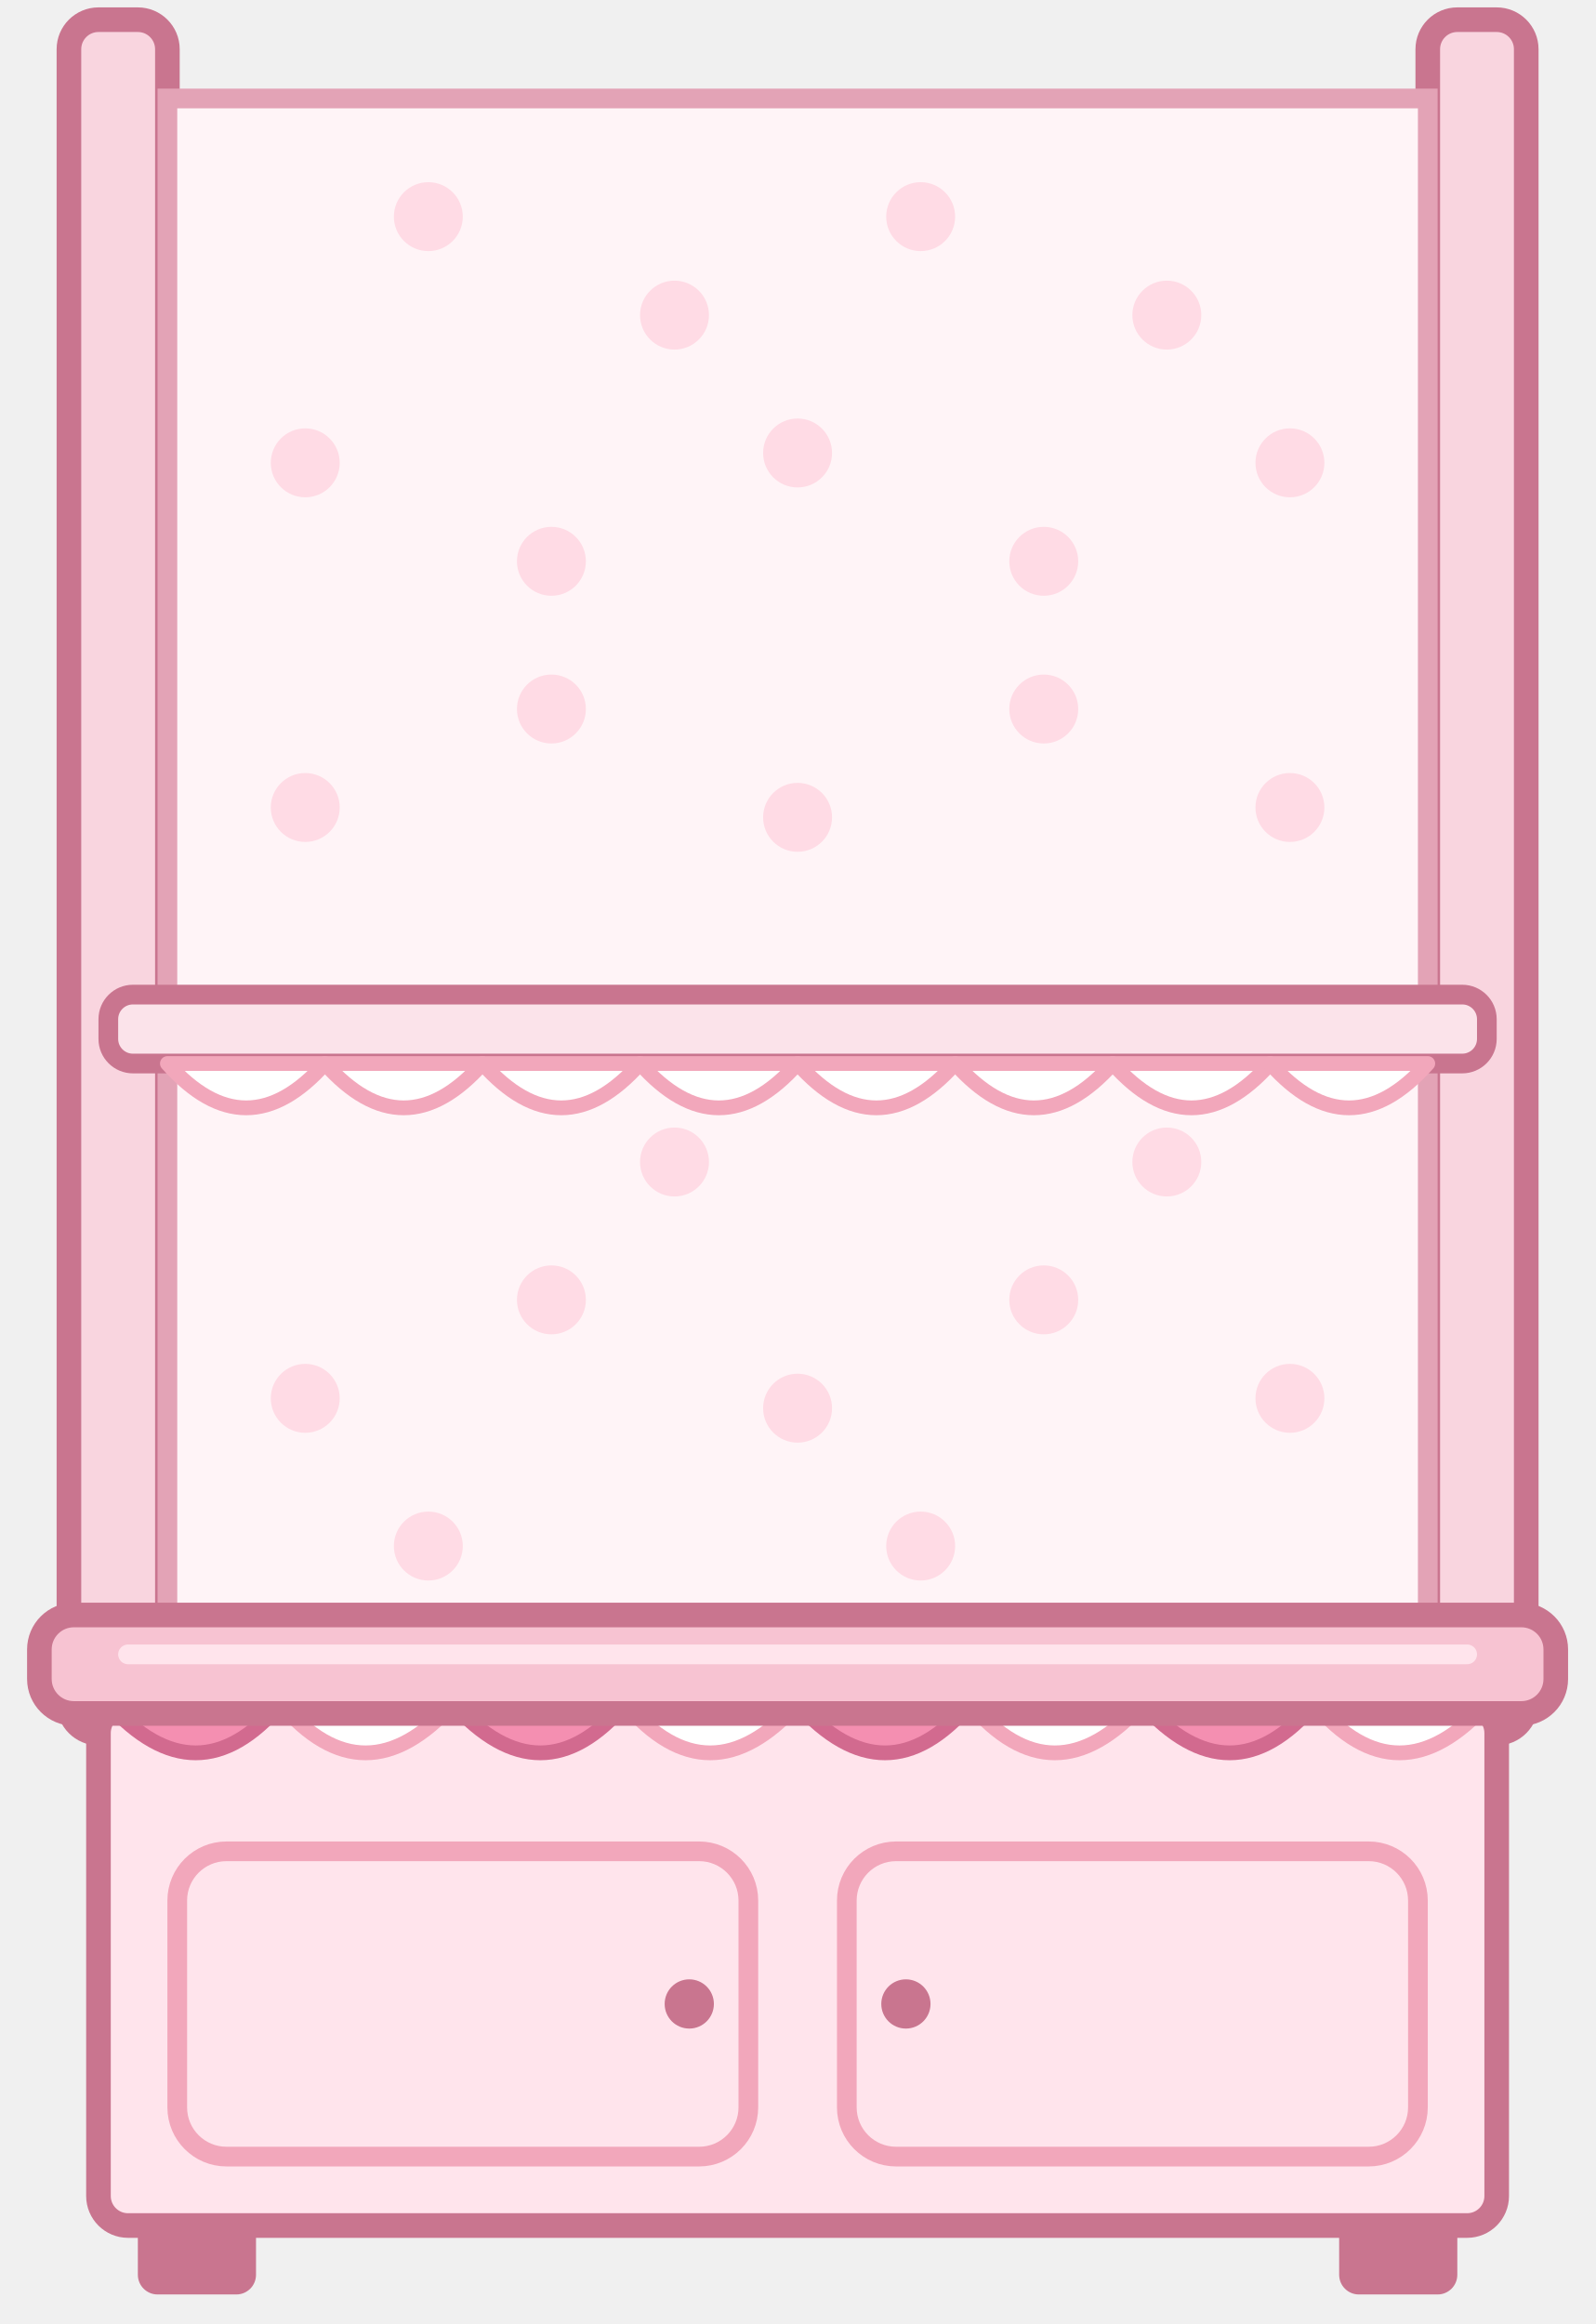
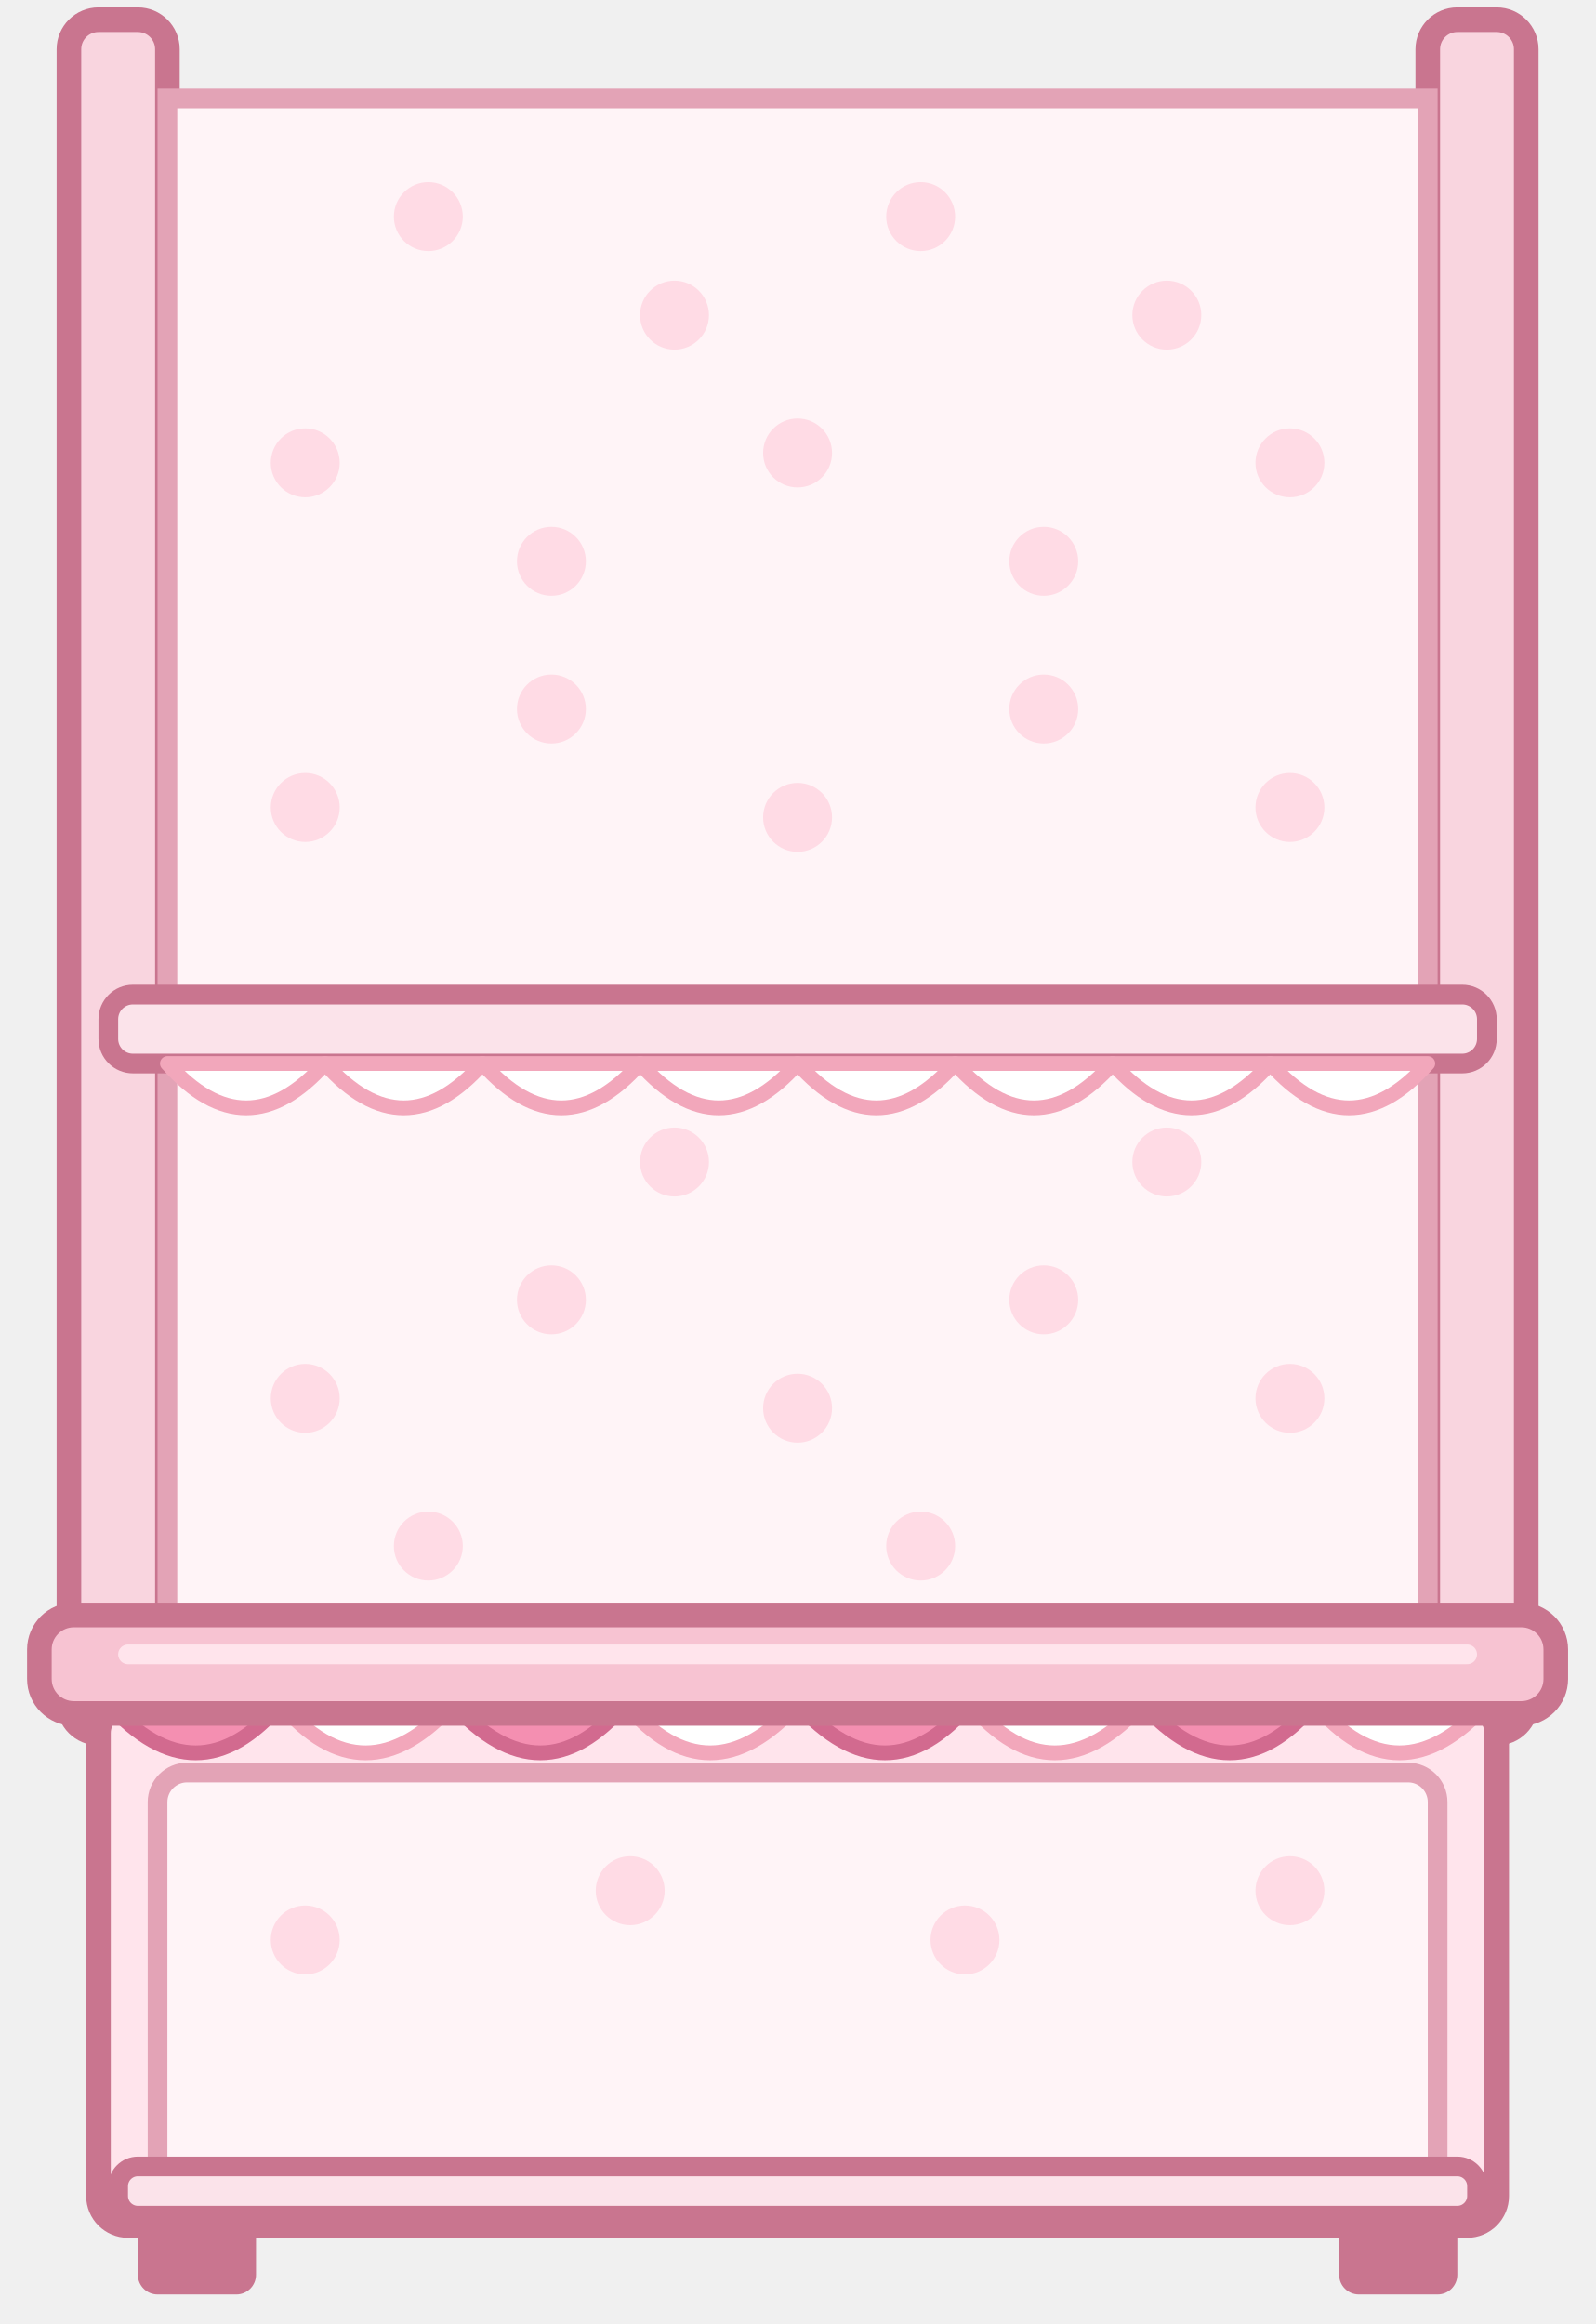
<svg xmlns="http://www.w3.org/2000/svg" width="324" height="472" viewBox="-162 -464 324 472">
  <rect x="-148" y="-460" width="20" height="348" rx="6" fill="#f9d5df" stroke="#c9758f" stroke-width="5" />
  <rect x="128" y="-460" width="20" height="348" rx="6" fill="#f9d5df" stroke="#c9758f" stroke-width="5" />
  <rect x="-128" y="-444" width="256" height="314" fill="#fff4f7" stroke="#e3a3b6" stroke-width="4" />
  <g fill="#ffdbe5">
    <circle cx="-100" cy="-370" r="7" />
    <circle cx="-50" cy="-350" r="7" />
    <circle cx="0" cy="-372" r="7" />
    <circle cx="50" cy="-350" r="7" />
    <circle cx="100" cy="-370" r="7" />
    <circle cx="-100" cy="-300" r="7" />
    <circle cx="-50" cy="-320" r="7" />
    <circle cx="0" cy="-298" r="7" />
    <circle cx="50" cy="-320" r="7" />
    <circle cx="100" cy="-300" r="7" />
    <circle cx="-100" cy="-180" r="7" />
    <circle cx="-50" cy="-200" r="7" />
    <circle cx="0" cy="-178" r="7" />
    <circle cx="50" cy="-200" r="7" />
    <circle cx="100" cy="-180" r="7" />
    <circle cx="-75" cy="-150" r="7" />
    <circle cx="-75" cy="-420" r="7" />
    <circle cx="25" cy="-420" r="7" />
    <circle cx="-25" cy="-400" r="7" />
    <circle cx="75" cy="-400" r="7" />
    <circle cx="25" cy="-150" r="7" />
    <circle cx="-25" cy="-228" r="7" />
    <circle cx="75" cy="-228" r="7" />
  </g>
  <rect x="-140" y="-262" width="280" height="14" rx="5" fill="#fbe3ea" stroke="#c9758f" stroke-width="4" />
  <g fill="#ffffff" stroke="#f2a7bb" stroke-width="3" stroke-linejoin="round">
    <path d="M-128 -248 L-96 -248 Q-112 -230 -128 -248 Z" />
    <path d="M-96 -248 L-64 -248 Q-80 -230 -96 -248 Z" />
    <path d="M-64 -248 L-32 -248 Q-48 -230 -64 -248 Z" />
    <path d="M-32 -248 L0 -248 Q-16 -230 -32 -248 Z" />
    <path d="M0 -248 L32 -248 Q16 -230 0 -248 Z" />
    <path d="M32 -248 L64 -248 Q48 -230 32 -248 Z" />
    <path d="M64 -248 L96 -248 Q80 -230 64 -248 Z" />
    <path d="M96 -248 L128 -248 Q112 -230 96 -248 Z" />
  </g>
  <rect x="-142" y="-118" width="284" height="106" rx="6" fill="#ffe4ec" stroke="#c9758f" stroke-width="5" />
-   <rect x="-126" y="-88" width="116" height="62" rx="10" fill="none" stroke="#f2a7bb" stroke-width="4" />
-   <rect x="10" y="-88" width="116" height="62" rx="10" fill="none" stroke="#f2a7bb" stroke-width="4" />
-   <circle cx="-22" cy="-57" r="5" fill="#c9758f" />
-   <circle cx="22" cy="-57" r="5" fill="#c9758f" />
+   <rect x="-130" y="-104" width="260" height="86" rx="6" fill="#fff4f7" stroke="#e3a3b6" stroke-width="4" />
+   <g fill="#ffdbe5">
+     <circle cx="-100" cy="-70" r="7" />
+     <circle cx="-34" cy="-80" r="7" />
+     <circle cx="34" cy="-70" r="7" />
+     <circle cx="100" cy="-80" r="7" />
+   </g>
+   <rect x="-138" y="-24" width="276" height="10" rx="4" fill="#fbe3ea" stroke="#c9758f" stroke-width="4" />
  <g stroke-width="3" stroke-linejoin="round">
    <path d="M-140 -118 L-105 -118 Q-122 -98 -140 -118 Z" fill="#f48fb1" stroke="#d26a8f" />
    <path d="M-105 -118 L-70 -118 Q-88 -98 -105 -118 Z" fill="#ffffff" stroke="#f2a7bb" />
    <path d="M-70 -118 L-35 -118 Q-52 -98 -70 -118 Z" fill="#f48fb1" stroke="#d26a8f" />
    <path d="M-35 -118 L0 -118 Q-18 -98 -35 -118 Z" fill="#ffffff" stroke="#f2a7bb" />
    <path d="M0 -118 L35 -118 Q18 -98 0 -118 Z" fill="#f48fb1" stroke="#d26a8f" />
    <path d="M35 -118 L70 -118 Q52 -98 35 -118 Z" fill="#ffffff" stroke="#f2a7bb" />
    <path d="M70 -118 L105 -118 Q88 -98 70 -118 Z" fill="#f48fb1" stroke="#d26a8f" />
    <path d="M105 -118 L140 -118 Q122 -98 105 -118 Z" fill="#ffffff" stroke="#f2a7bb" />
  </g>
  <rect x="-154" y="-136" width="308" height="20" rx="7" fill="#f7c3d2" stroke="#c9758f" stroke-width="5" />
  <path d="M-136 -128 L136 -128" stroke="#ffe4ec" stroke-width="4" stroke-linecap="round" />
  <rect x="-134" y="-14" width="24" height="16" rx="4" fill="#c9758f" />
  <rect x="110" y="-14" width="24" height="16" rx="4" fill="#c9758f" />
</svg>
